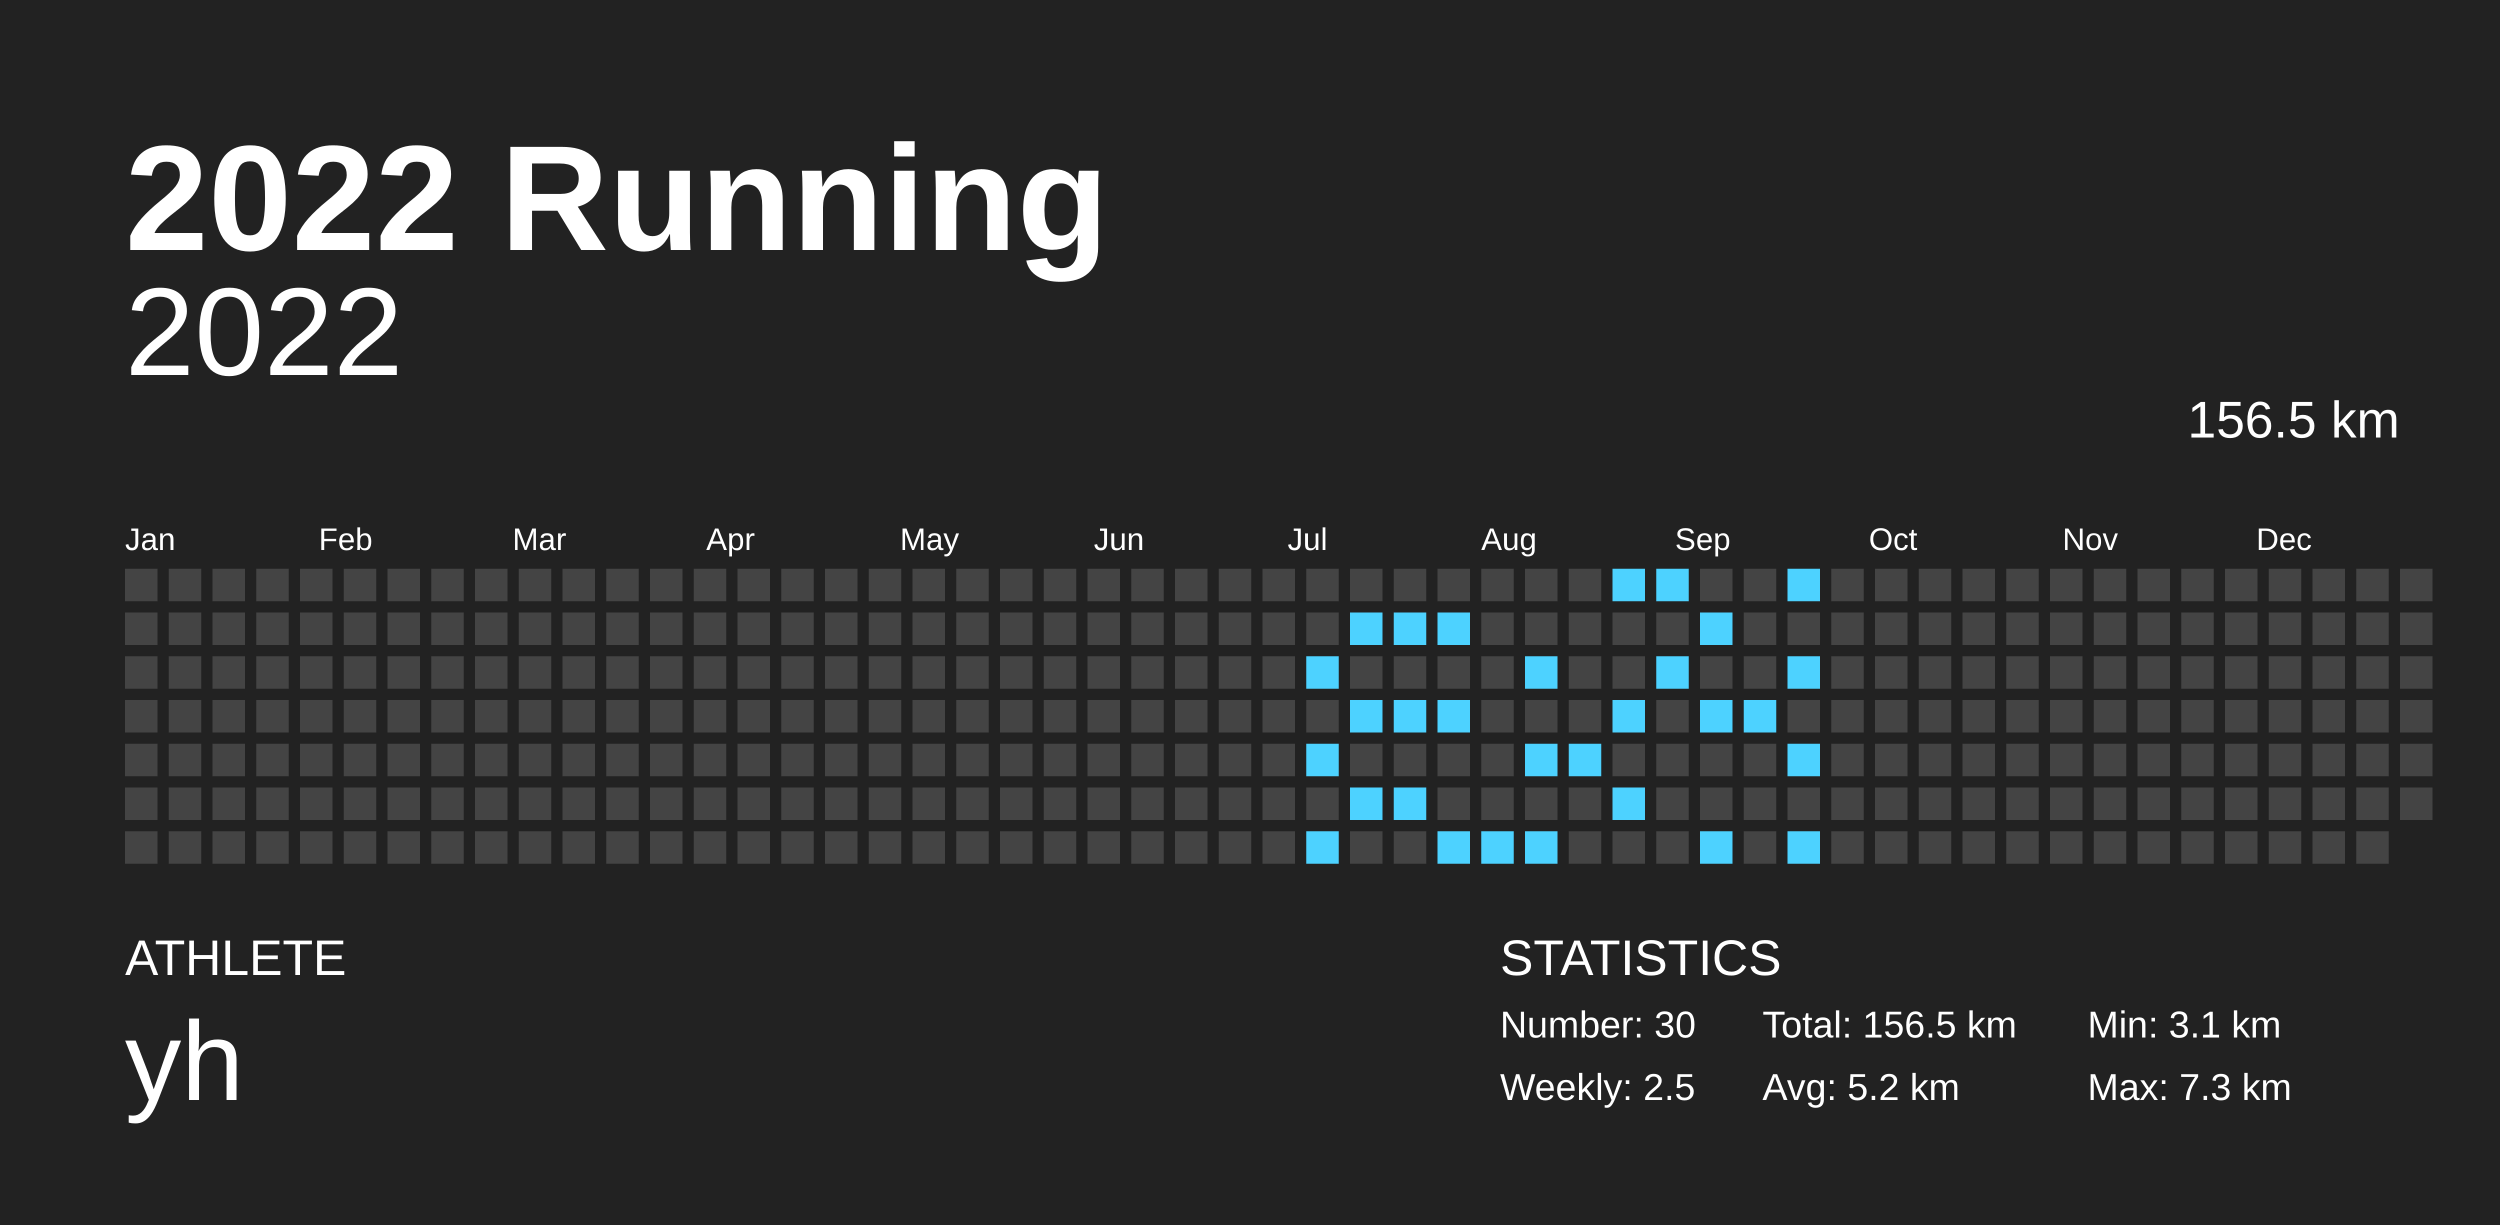
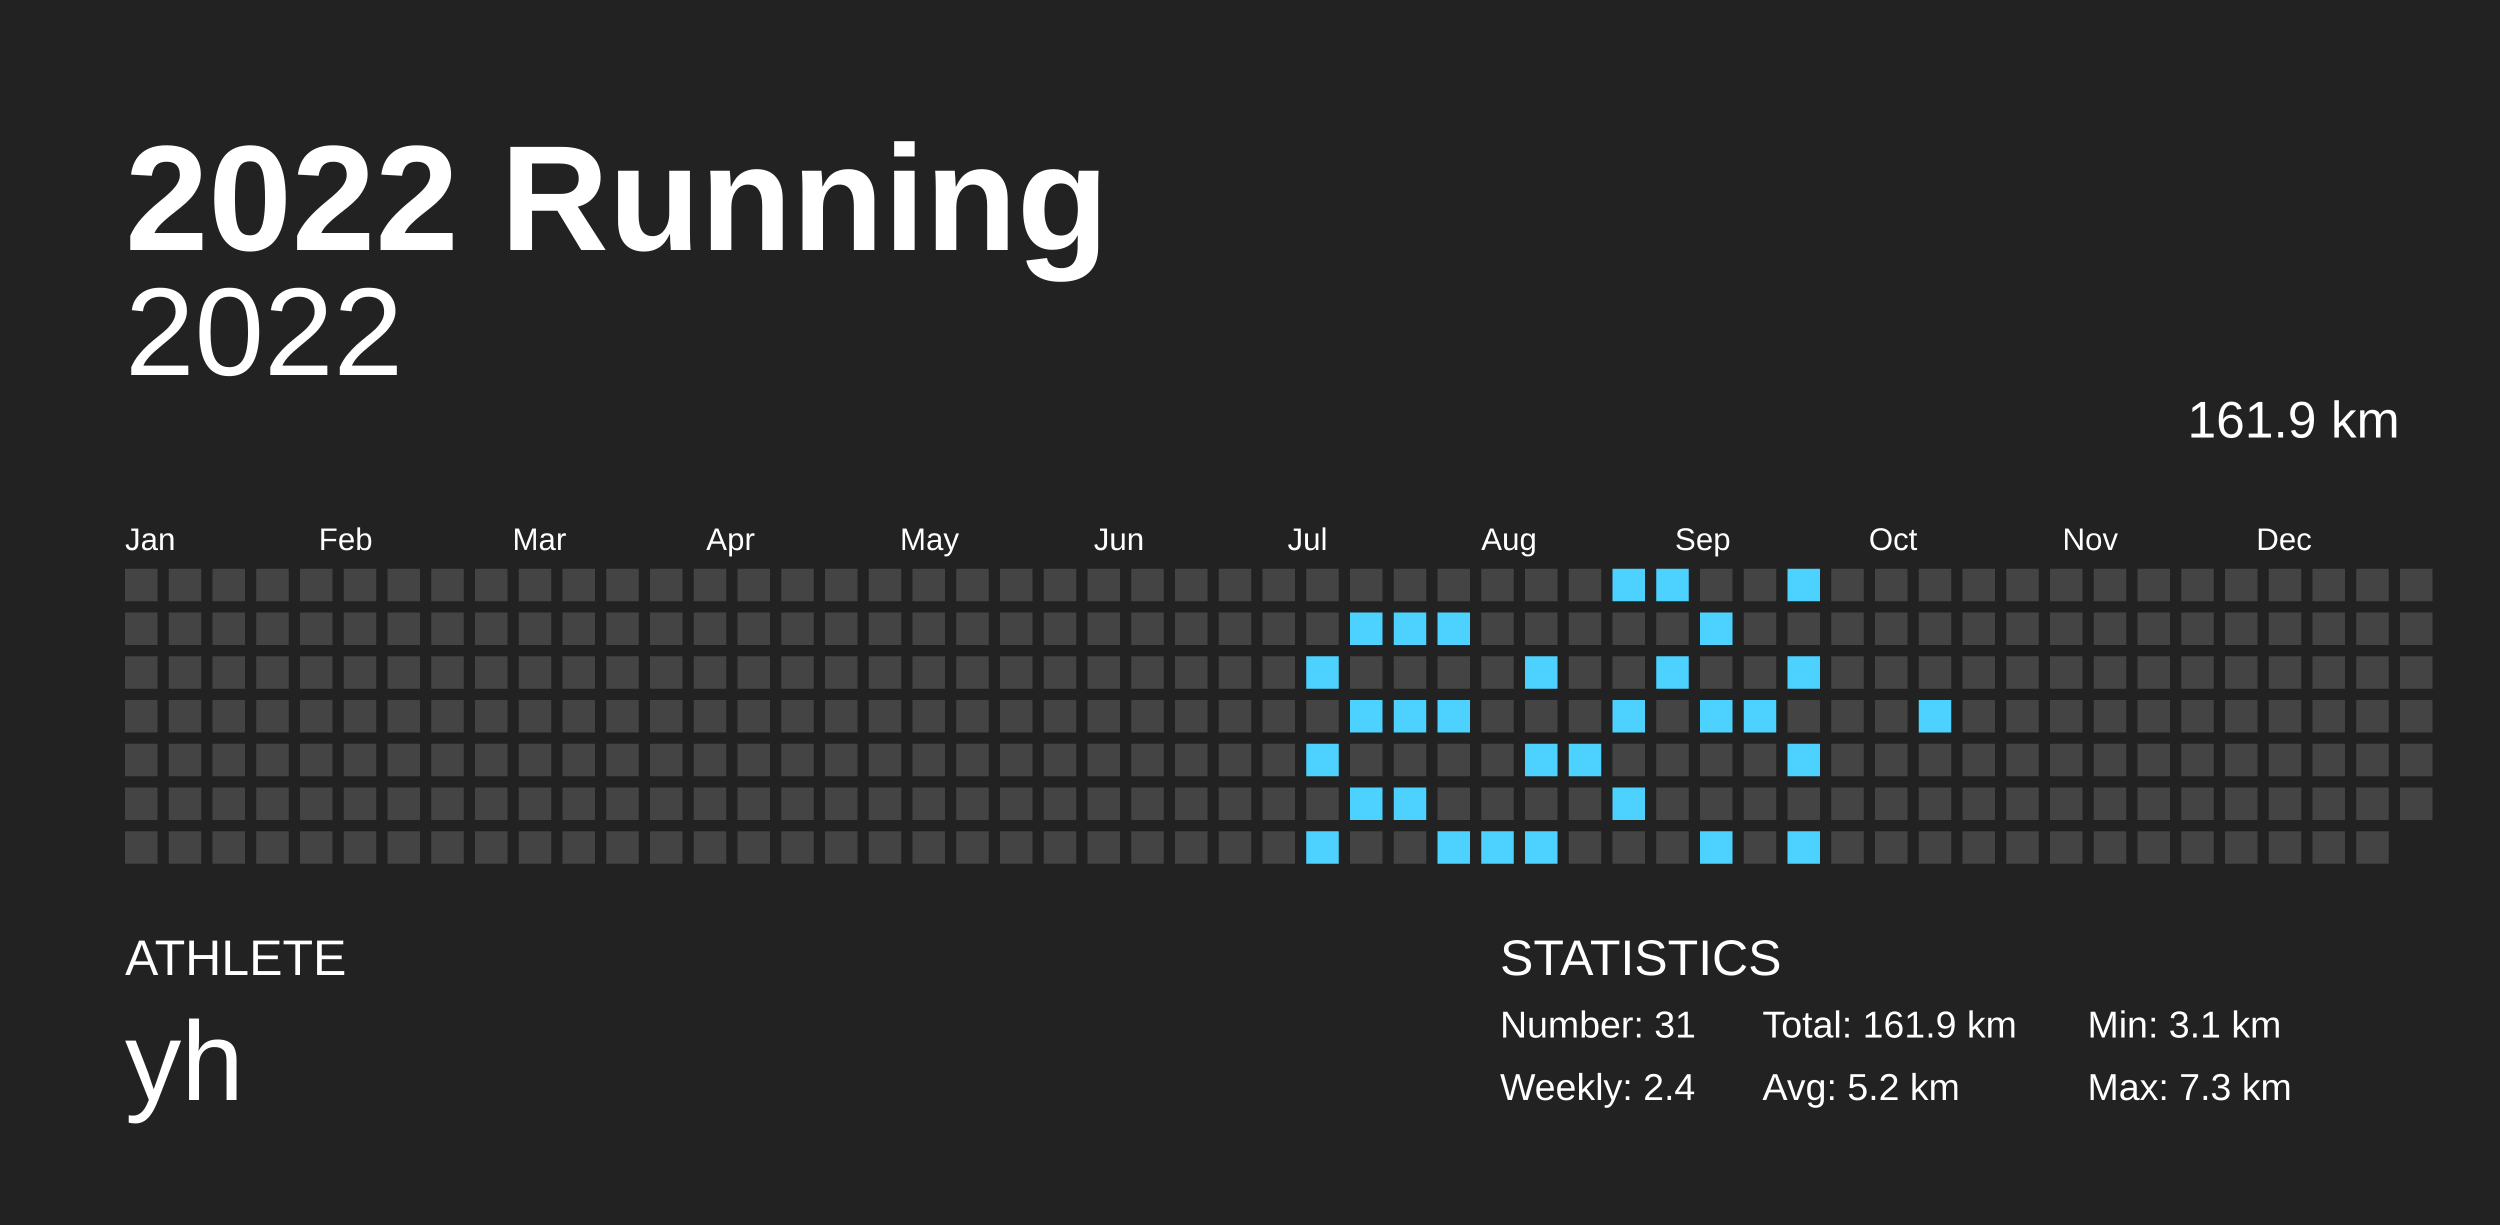
<svg xmlns="http://www.w3.org/2000/svg" baseProfile="full" height="98mm" version="1.1" viewBox="0,0,200,98" width="200mm">
  <defs />
  <rect fill="#222222" height="98" width="200" x="0" y="0" />
  <text fill="#FFFFFF" style="font-size:12px; font-family:Arial; font-weight:bold;" x="10" y="20">2022 Running</text>
  <text fill="#FFFFFF" style="font-size:4px; font-family:Arial" x="10" y="78">ATHLETE</text>
  <text fill="#FFFFFF" style="font-size:9px; font-family:Arial" x="10" y="88">yh</text>
  <text fill="#FFFFFF" style="font-size:4px; font-family:Arial" x="120" y="78">STATISTICS</text>
-   <text fill="#FFFFFF" style="font-size:3px; font-family:Arial" x="120" y="83">Number: 30</text>
-   <text fill="#FFFFFF" style="font-size:3px; font-family:Arial" x="120" y="88">Weekly: 2.5</text>
-   <text fill="#FFFFFF" style="font-size:3px; font-family:Arial" x="141" y="83">Total: 156.5 km</text>
+   <text fill="#FFFFFF" style="font-size:3px; font-family:Arial" x="120" y="83">Number: 31</text>
+   <text fill="#FFFFFF" style="font-size:3px; font-family:Arial" x="120" y="88">Weekly: 2.4</text>
+   <text fill="#FFFFFF" style="font-size:3px; font-family:Arial" x="141" y="83">Total: 161.9 km</text>
  <text fill="#FFFFFF" style="font-size:3px; font-family:Arial" x="141" y="88">Avg: 5.2 km</text>
  <text fill="#FFFFFF" style="font-size:3px; font-family:Arial" x="167" y="83">Min: 3.1 km</text>
  <text fill="#FFFFFF" style="font-size:3px; font-family:Arial" x="167" y="88">Max: 7.3 km</text>
  <text alignment-baseline="hanging" fill="#FFFFFF" style="font-size:10.0px; font-family:Arial;" x="10" y="30">2022</text>
-   <text alignment-baseline="hanging" fill="#FFFFFF" style="font-size:4.125px; font-family:Arial;" x="175" y="35">156.5 km</text>
+   <text alignment-baseline="hanging" fill="#FFFFFF" style="font-size:4.125px; font-family:Arial;" x="175" y="35">161.9 km</text>
  <text fill="#FFFFFF" style="font-size:2.5px; font-family:Arial" x="10.0" y="44">Jan</text>
  <text fill="#FFFFFF" style="font-size:2.5px; font-family:Arial" x="25.5" y="44">Feb</text>
  <text fill="#FFFFFF" style="font-size:2.5px; font-family:Arial" x="41.0" y="44">Mar</text>
  <text fill="#FFFFFF" style="font-size:2.5px; font-family:Arial" x="56.5" y="44">Apr</text>
  <text fill="#FFFFFF" style="font-size:2.5px; font-family:Arial" x="72.0" y="44">May</text>
  <text fill="#FFFFFF" style="font-size:2.5px; font-family:Arial" x="87.5" y="44">Jun</text>
  <text fill="#FFFFFF" style="font-size:2.5px; font-family:Arial" x="103.0" y="44">Jul</text>
  <text fill="#FFFFFF" style="font-size:2.5px; font-family:Arial" x="118.5" y="44">Aug</text>
  <text fill="#FFFFFF" style="font-size:2.5px; font-family:Arial" x="134.0" y="44">Sep</text>
  <text fill="#FFFFFF" style="font-size:2.5px; font-family:Arial" x="149.5" y="44">Oct</text>
  <text fill="#FFFFFF" style="font-size:2.5px; font-family:Arial" x="165.0" y="44">Nov</text>
  <text fill="#FFFFFF" style="font-size:2.5px; font-family:Arial" x="180.5" y="44">Dec</text>
  <rect fill="#444444" height="2.6" width="2.6" x="10.0" y="45.5" />
  <rect fill="#444444" height="2.6" width="2.6" x="10.0" y="49.0" />
  <rect fill="#444444" height="2.6" width="2.6" x="10.0" y="52.5" />
  <rect fill="#444444" height="2.6" width="2.6" x="10.0" y="56.0" />
  <rect fill="#444444" height="2.6" width="2.6" x="10.0" y="59.5" />
  <rect fill="#444444" height="2.6" width="2.6" x="10.0" y="63.0" />
  <rect fill="#444444" height="2.6" width="2.6" x="10.0" y="66.5" />
  <rect fill="#444444" height="2.6" width="2.6" x="13.5" y="45.5" />
  <rect fill="#444444" height="2.6" width="2.6" x="13.5" y="49.0" />
  <rect fill="#444444" height="2.6" width="2.6" x="13.5" y="52.5" />
  <rect fill="#444444" height="2.6" width="2.6" x="13.5" y="56.0" />
  <rect fill="#444444" height="2.6" width="2.6" x="13.5" y="59.5" />
  <rect fill="#444444" height="2.6" width="2.6" x="13.5" y="63.0" />
  <rect fill="#444444" height="2.6" width="2.6" x="13.5" y="66.5" />
  <rect fill="#444444" height="2.6" width="2.6" x="17.0" y="45.5" />
  <rect fill="#444444" height="2.6" width="2.6" x="17.0" y="49.0" />
  <rect fill="#444444" height="2.6" width="2.6" x="17.0" y="52.5" />
  <rect fill="#444444" height="2.6" width="2.6" x="17.0" y="56.0" />
  <rect fill="#444444" height="2.6" width="2.6" x="17.0" y="59.5" />
  <rect fill="#444444" height="2.6" width="2.6" x="17.0" y="63.0" />
  <rect fill="#444444" height="2.6" width="2.6" x="17.0" y="66.5" />
  <rect fill="#444444" height="2.6" width="2.6" x="20.5" y="45.5" />
  <rect fill="#444444" height="2.6" width="2.6" x="20.5" y="49.0" />
  <rect fill="#444444" height="2.6" width="2.6" x="20.5" y="52.5" />
  <rect fill="#444444" height="2.6" width="2.6" x="20.5" y="56.0" />
  <rect fill="#444444" height="2.6" width="2.6" x="20.5" y="59.5" />
  <rect fill="#444444" height="2.6" width="2.6" x="20.5" y="63.0" />
  <rect fill="#444444" height="2.6" width="2.6" x="20.5" y="66.5" />
  <rect fill="#444444" height="2.6" width="2.6" x="24.0" y="45.5" />
  <rect fill="#444444" height="2.6" width="2.6" x="24.0" y="49.0" />
  <rect fill="#444444" height="2.6" width="2.6" x="24.0" y="52.5" />
  <rect fill="#444444" height="2.6" width="2.6" x="24.0" y="56.0" />
  <rect fill="#444444" height="2.6" width="2.6" x="24.0" y="59.5" />
  <rect fill="#444444" height="2.6" width="2.6" x="24.0" y="63.0" />
  <rect fill="#444444" height="2.6" width="2.6" x="24.0" y="66.5" />
  <rect fill="#444444" height="2.6" width="2.6" x="27.5" y="45.5" />
  <rect fill="#444444" height="2.6" width="2.6" x="27.5" y="49.0" />
  <rect fill="#444444" height="2.6" width="2.6" x="27.5" y="52.5" />
  <rect fill="#444444" height="2.6" width="2.6" x="27.5" y="56.0" />
  <rect fill="#444444" height="2.6" width="2.6" x="27.5" y="59.5" />
  <rect fill="#444444" height="2.6" width="2.6" x="27.5" y="63.0" />
  <rect fill="#444444" height="2.6" width="2.6" x="27.5" y="66.5" />
  <rect fill="#444444" height="2.6" width="2.6" x="31.0" y="45.5" />
  <rect fill="#444444" height="2.6" width="2.6" x="31.0" y="49.0" />
  <rect fill="#444444" height="2.6" width="2.6" x="31.0" y="52.5" />
  <rect fill="#444444" height="2.6" width="2.6" x="31.0" y="56.0" />
  <rect fill="#444444" height="2.6" width="2.6" x="31.0" y="59.5" />
  <rect fill="#444444" height="2.6" width="2.6" x="31.0" y="63.0" />
  <rect fill="#444444" height="2.6" width="2.6" x="31.0" y="66.5" />
  <rect fill="#444444" height="2.6" width="2.6" x="34.5" y="45.5" />
  <rect fill="#444444" height="2.6" width="2.6" x="34.5" y="49.0" />
  <rect fill="#444444" height="2.6" width="2.6" x="34.5" y="52.5" />
  <rect fill="#444444" height="2.6" width="2.6" x="34.5" y="56.0" />
  <rect fill="#444444" height="2.6" width="2.6" x="34.5" y="59.5" />
  <rect fill="#444444" height="2.6" width="2.6" x="34.5" y="63.0" />
  <rect fill="#444444" height="2.6" width="2.6" x="34.5" y="66.5" />
  <rect fill="#444444" height="2.6" width="2.6" x="38.0" y="45.5" />
  <rect fill="#444444" height="2.6" width="2.6" x="38.0" y="49.0" />
  <rect fill="#444444" height="2.6" width="2.6" x="38.0" y="52.5" />
  <rect fill="#444444" height="2.6" width="2.6" x="38.0" y="56.0" />
  <rect fill="#444444" height="2.6" width="2.6" x="38.0" y="59.5" />
  <rect fill="#444444" height="2.6" width="2.6" x="38.0" y="63.0" />
  <rect fill="#444444" height="2.6" width="2.6" x="38.0" y="66.5" />
  <rect fill="#444444" height="2.6" width="2.6" x="41.5" y="45.5" />
  <rect fill="#444444" height="2.6" width="2.6" x="41.5" y="49.0" />
  <rect fill="#444444" height="2.6" width="2.6" x="41.5" y="52.5" />
  <rect fill="#444444" height="2.6" width="2.6" x="41.5" y="56.0" />
  <rect fill="#444444" height="2.6" width="2.6" x="41.5" y="59.5" />
  <rect fill="#444444" height="2.6" width="2.6" x="41.5" y="63.0" />
  <rect fill="#444444" height="2.6" width="2.6" x="41.5" y="66.5" />
  <rect fill="#444444" height="2.6" width="2.6" x="45.0" y="45.5" />
  <rect fill="#444444" height="2.6" width="2.6" x="45.0" y="49.0" />
  <rect fill="#444444" height="2.6" width="2.6" x="45.0" y="52.5" />
  <rect fill="#444444" height="2.6" width="2.6" x="45.0" y="56.0" />
  <rect fill="#444444" height="2.6" width="2.6" x="45.0" y="59.5" />
  <rect fill="#444444" height="2.6" width="2.6" x="45.0" y="63.0" />
  <rect fill="#444444" height="2.6" width="2.6" x="45.0" y="66.5" />
  <rect fill="#444444" height="2.6" width="2.6" x="48.5" y="45.5" />
  <rect fill="#444444" height="2.6" width="2.6" x="48.5" y="49.0" />
  <rect fill="#444444" height="2.6" width="2.6" x="48.5" y="52.5" />
  <rect fill="#444444" height="2.6" width="2.6" x="48.5" y="56.0" />
  <rect fill="#444444" height="2.6" width="2.6" x="48.5" y="59.5" />
  <rect fill="#444444" height="2.6" width="2.6" x="48.5" y="63.0" />
  <rect fill="#444444" height="2.6" width="2.6" x="48.5" y="66.5" />
  <rect fill="#444444" height="2.6" width="2.6" x="52.0" y="45.5" />
  <rect fill="#444444" height="2.6" width="2.6" x="52.0" y="49.0" />
  <rect fill="#444444" height="2.6" width="2.6" x="52.0" y="52.5" />
  <rect fill="#444444" height="2.6" width="2.6" x="52.0" y="56.0" />
  <rect fill="#444444" height="2.6" width="2.6" x="52.0" y="59.5" />
  <rect fill="#444444" height="2.6" width="2.6" x="52.0" y="63.0" />
  <rect fill="#444444" height="2.6" width="2.6" x="52.0" y="66.5" />
  <rect fill="#444444" height="2.6" width="2.6" x="55.5" y="45.5" />
  <rect fill="#444444" height="2.6" width="2.6" x="55.5" y="49.0" />
  <rect fill="#444444" height="2.6" width="2.6" x="55.5" y="52.5" />
  <rect fill="#444444" height="2.6" width="2.6" x="55.5" y="56.0" />
  <rect fill="#444444" height="2.6" width="2.6" x="55.5" y="59.5" />
  <rect fill="#444444" height="2.6" width="2.6" x="55.5" y="63.0" />
  <rect fill="#444444" height="2.6" width="2.6" x="55.5" y="66.5" />
  <rect fill="#444444" height="2.6" width="2.6" x="59.0" y="45.5" />
  <rect fill="#444444" height="2.6" width="2.6" x="59.0" y="49.0" />
  <rect fill="#444444" height="2.6" width="2.6" x="59.0" y="52.5" />
  <rect fill="#444444" height="2.6" width="2.6" x="59.0" y="56.0" />
  <rect fill="#444444" height="2.6" width="2.6" x="59.0" y="59.5" />
  <rect fill="#444444" height="2.6" width="2.6" x="59.0" y="63.0" />
  <rect fill="#444444" height="2.6" width="2.6" x="59.0" y="66.5" />
  <rect fill="#444444" height="2.6" width="2.6" x="62.5" y="45.5" />
  <rect fill="#444444" height="2.6" width="2.6" x="62.5" y="49.0" />
  <rect fill="#444444" height="2.6" width="2.6" x="62.5" y="52.5" />
  <rect fill="#444444" height="2.6" width="2.6" x="62.5" y="56.0" />
  <rect fill="#444444" height="2.6" width="2.6" x="62.5" y="59.5" />
  <rect fill="#444444" height="2.6" width="2.6" x="62.5" y="63.0" />
  <rect fill="#444444" height="2.6" width="2.6" x="62.5" y="66.5" />
  <rect fill="#444444" height="2.6" width="2.6" x="66.0" y="45.5" />
  <rect fill="#444444" height="2.6" width="2.6" x="66.0" y="49.0" />
  <rect fill="#444444" height="2.6" width="2.6" x="66.0" y="52.5" />
  <rect fill="#444444" height="2.6" width="2.6" x="66.0" y="56.0" />
  <rect fill="#444444" height="2.6" width="2.6" x="66.0" y="59.5" />
  <rect fill="#444444" height="2.6" width="2.6" x="66.0" y="63.0" />
  <rect fill="#444444" height="2.6" width="2.6" x="66.0" y="66.5" />
  <rect fill="#444444" height="2.6" width="2.6" x="69.5" y="45.5" />
  <rect fill="#444444" height="2.6" width="2.6" x="69.5" y="49.0" />
  <rect fill="#444444" height="2.6" width="2.6" x="69.5" y="52.5" />
  <rect fill="#444444" height="2.6" width="2.6" x="69.5" y="56.0" />
  <rect fill="#444444" height="2.6" width="2.6" x="69.5" y="59.5" />
  <rect fill="#444444" height="2.6" width="2.6" x="69.5" y="63.0" />
  <rect fill="#444444" height="2.6" width="2.6" x="69.5" y="66.5" />
  <rect fill="#444444" height="2.6" width="2.6" x="73.0" y="45.5" />
  <rect fill="#444444" height="2.6" width="2.6" x="73.0" y="49.0" />
  <rect fill="#444444" height="2.6" width="2.6" x="73.0" y="52.5" />
  <rect fill="#444444" height="2.6" width="2.6" x="73.0" y="56.0" />
  <rect fill="#444444" height="2.6" width="2.6" x="73.0" y="59.5" />
  <rect fill="#444444" height="2.6" width="2.6" x="73.0" y="63.0" />
  <rect fill="#444444" height="2.6" width="2.6" x="73.0" y="66.5" />
  <rect fill="#444444" height="2.6" width="2.6" x="76.5" y="45.5" />
  <rect fill="#444444" height="2.6" width="2.6" x="76.5" y="49.0" />
  <rect fill="#444444" height="2.6" width="2.6" x="76.5" y="52.5" />
  <rect fill="#444444" height="2.6" width="2.6" x="76.5" y="56.0" />
  <rect fill="#444444" height="2.6" width="2.6" x="76.5" y="59.5" />
  <rect fill="#444444" height="2.6" width="2.6" x="76.5" y="63.0" />
  <rect fill="#444444" height="2.6" width="2.6" x="76.5" y="66.5" />
  <rect fill="#444444" height="2.6" width="2.6" x="80.0" y="45.5" />
  <rect fill="#444444" height="2.6" width="2.6" x="80.0" y="49.0" />
  <rect fill="#444444" height="2.6" width="2.6" x="80.0" y="52.5" />
  <rect fill="#444444" height="2.6" width="2.6" x="80.0" y="56.0" />
  <rect fill="#444444" height="2.6" width="2.6" x="80.0" y="59.5" />
  <rect fill="#444444" height="2.6" width="2.6" x="80.0" y="63.0" />
  <rect fill="#444444" height="2.6" width="2.6" x="80.0" y="66.5" />
  <rect fill="#444444" height="2.6" width="2.6" x="83.5" y="45.5" />
  <rect fill="#444444" height="2.6" width="2.6" x="83.5" y="49.0" />
  <rect fill="#444444" height="2.6" width="2.6" x="83.5" y="52.5" />
  <rect fill="#444444" height="2.6" width="2.6" x="83.5" y="56.0" />
  <rect fill="#444444" height="2.6" width="2.6" x="83.5" y="59.5" />
  <rect fill="#444444" height="2.6" width="2.6" x="83.5" y="63.0" />
  <rect fill="#444444" height="2.6" width="2.6" x="83.5" y="66.5" />
  <rect fill="#444444" height="2.6" width="2.6" x="87.0" y="45.5" />
  <rect fill="#444444" height="2.6" width="2.6" x="87.0" y="49.0" />
  <rect fill="#444444" height="2.6" width="2.6" x="87.0" y="52.5" />
  <rect fill="#444444" height="2.6" width="2.6" x="87.0" y="56.0" />
  <rect fill="#444444" height="2.6" width="2.6" x="87.0" y="59.5" />
  <rect fill="#444444" height="2.6" width="2.6" x="87.0" y="63.0" />
  <rect fill="#444444" height="2.6" width="2.6" x="87.0" y="66.5" />
  <rect fill="#444444" height="2.6" width="2.6" x="90.5" y="45.5" />
  <rect fill="#444444" height="2.6" width="2.6" x="90.5" y="49.0" />
  <rect fill="#444444" height="2.6" width="2.6" x="90.5" y="52.5" />
  <rect fill="#444444" height="2.6" width="2.6" x="90.5" y="56.0" />
  <rect fill="#444444" height="2.6" width="2.6" x="90.5" y="59.5" />
  <rect fill="#444444" height="2.6" width="2.6" x="90.5" y="63.0" />
  <rect fill="#444444" height="2.6" width="2.6" x="90.5" y="66.5" />
  <rect fill="#444444" height="2.6" width="2.6" x="94.0" y="45.5" />
  <rect fill="#444444" height="2.6" width="2.6" x="94.0" y="49.0" />
  <rect fill="#444444" height="2.6" width="2.6" x="94.0" y="52.5" />
  <rect fill="#444444" height="2.6" width="2.6" x="94.0" y="56.0" />
  <rect fill="#444444" height="2.6" width="2.6" x="94.0" y="59.5" />
  <rect fill="#444444" height="2.6" width="2.6" x="94.0" y="63.0" />
  <rect fill="#444444" height="2.6" width="2.6" x="94.0" y="66.5" />
  <rect fill="#444444" height="2.6" width="2.6" x="97.5" y="45.5" />
  <rect fill="#444444" height="2.6" width="2.6" x="97.5" y="49.0" />
  <rect fill="#444444" height="2.6" width="2.6" x="97.5" y="52.5" />
  <rect fill="#444444" height="2.6" width="2.6" x="97.5" y="56.0" />
  <rect fill="#444444" height="2.6" width="2.6" x="97.5" y="59.5" />
  <rect fill="#444444" height="2.6" width="2.6" x="97.5" y="63.0" />
  <rect fill="#444444" height="2.6" width="2.6" x="97.5" y="66.5" />
  <rect fill="#444444" height="2.6" width="2.6" x="101.0" y="45.5" />
  <rect fill="#444444" height="2.6" width="2.6" x="101.0" y="49.0" />
  <rect fill="#444444" height="2.6" width="2.6" x="101.0" y="52.5" />
  <rect fill="#444444" height="2.6" width="2.6" x="101.0" y="56.0" />
  <rect fill="#444444" height="2.6" width="2.6" x="101.0" y="59.5" />
  <rect fill="#444444" height="2.6" width="2.6" x="101.0" y="63.0" />
  <rect fill="#444444" height="2.6" width="2.6" x="101.0" y="66.5" />
  <rect fill="#444444" height="2.6" width="2.6" x="104.5" y="45.5" />
  <rect fill="#444444" height="2.6" width="2.6" x="104.5" y="49.0" />
  <rect fill="#4dd2ff" height="2.6" width="2.6" x="104.5" y="52.5" />
  <rect fill="#444444" height="2.6" width="2.6" x="104.5" y="56.0" />
  <rect fill="#4dd2ff" height="2.6" width="2.6" x="104.5" y="59.5" />
  <rect fill="#444444" height="2.6" width="2.6" x="104.5" y="63.0" />
  <rect fill="#4dd2ff" height="2.6" width="2.6" x="104.5" y="66.5" />
  <rect fill="#444444" height="2.6" width="2.6" x="108.0" y="45.5" />
  <rect fill="#4dd2ff" height="2.6" width="2.6" x="108.0" y="49.0" />
  <rect fill="#444444" height="2.6" width="2.6" x="108.0" y="52.5" />
  <rect fill="#4dd2ff" height="2.6" width="2.6" x="108.0" y="56.0" />
  <rect fill="#444444" height="2.6" width="2.6" x="108.0" y="59.5" />
  <rect fill="#4dd2ff" height="2.6" width="2.6" x="108.0" y="63.0" />
  <rect fill="#444444" height="2.6" width="2.6" x="108.0" y="66.5" />
  <rect fill="#444444" height="2.6" width="2.6" x="111.5" y="45.5" />
  <rect fill="#4dd2ff" height="2.6" width="2.6" x="111.5" y="49.0" />
  <rect fill="#444444" height="2.6" width="2.6" x="111.5" y="52.5" />
  <rect fill="#4dd2ff" height="2.6" width="2.6" x="111.5" y="56.0" />
  <rect fill="#444444" height="2.6" width="2.6" x="111.5" y="59.5" />
  <rect fill="#4dd2ff" height="2.6" width="2.6" x="111.5" y="63.0" />
  <rect fill="#444444" height="2.6" width="2.6" x="111.5" y="66.5" />
  <rect fill="#444444" height="2.6" width="2.6" x="115.0" y="45.5" />
  <rect fill="#4dd2ff" height="2.6" width="2.6" x="115.0" y="49.0" />
  <rect fill="#444444" height="2.6" width="2.6" x="115.0" y="52.5" />
  <rect fill="#4dd2ff" height="2.6" width="2.6" x="115.0" y="56.0" />
  <rect fill="#444444" height="2.6" width="2.6" x="115.0" y="59.5" />
  <rect fill="#444444" height="2.6" width="2.6" x="115.0" y="63.0" />
  <rect fill="#4dd2ff" height="2.6" width="2.6" x="115.0" y="66.5" />
  <rect fill="#444444" height="2.6" width="2.6" x="118.5" y="45.5" />
  <rect fill="#444444" height="2.6" width="2.6" x="118.5" y="49.0" />
  <rect fill="#444444" height="2.6" width="2.6" x="118.5" y="52.5" />
  <rect fill="#444444" height="2.6" width="2.6" x="118.5" y="56.0" />
  <rect fill="#444444" height="2.6" width="2.6" x="118.5" y="59.5" />
  <rect fill="#444444" height="2.6" width="2.6" x="118.5" y="63.0" />
  <rect fill="#4dd2ff" height="2.6" width="2.6" x="118.5" y="66.5" />
  <rect fill="#444444" height="2.6" width="2.6" x="122.0" y="45.5" />
  <rect fill="#444444" height="2.6" width="2.6" x="122.0" y="49.0" />
  <rect fill="#4dd2ff" height="2.6" width="2.6" x="122.0" y="52.5" />
  <rect fill="#444444" height="2.6" width="2.6" x="122.0" y="56.0" />
  <rect fill="#4dd2ff" height="2.6" width="2.6" x="122.0" y="59.5" />
  <rect fill="#444444" height="2.6" width="2.6" x="122.0" y="63.0" />
  <rect fill="#4dd2ff" height="2.6" width="2.6" x="122.0" y="66.5" />
  <rect fill="#444444" height="2.6" width="2.6" x="125.5" y="45.5" />
  <rect fill="#444444" height="2.6" width="2.6" x="125.5" y="49.0" />
  <rect fill="#444444" height="2.6" width="2.6" x="125.5" y="52.5" />
  <rect fill="#444444" height="2.6" width="2.6" x="125.5" y="56.0" />
  <rect fill="#4dd2ff" height="2.6" width="2.6" x="125.5" y="59.5" />
  <rect fill="#444444" height="2.6" width="2.6" x="125.5" y="63.0" />
  <rect fill="#444444" height="2.6" width="2.6" x="125.5" y="66.5" />
  <rect fill="#4dd2ff" height="2.6" width="2.6" x="129.0" y="45.5" />
  <rect fill="#444444" height="2.6" width="2.6" x="129.0" y="49.0" />
  <rect fill="#444444" height="2.6" width="2.6" x="129.0" y="52.5" />
  <rect fill="#4dd2ff" height="2.6" width="2.6" x="129.0" y="56.0" />
  <rect fill="#444444" height="2.6" width="2.6" x="129.0" y="59.5" />
  <rect fill="#4dd2ff" height="2.6" width="2.6" x="129.0" y="63.0" />
  <rect fill="#444444" height="2.6" width="2.6" x="129.0" y="66.5" />
  <rect fill="#4dd2ff" height="2.6" width="2.6" x="132.5" y="45.5" />
  <rect fill="#444444" height="2.6" width="2.6" x="132.5" y="49.0" />
  <rect fill="#4dd2ff" height="2.6" width="2.6" x="132.5" y="52.5" />
  <rect fill="#444444" height="2.6" width="2.6" x="132.5" y="56.0" />
  <rect fill="#444444" height="2.6" width="2.6" x="132.5" y="59.5" />
  <rect fill="#444444" height="2.6" width="2.6" x="132.5" y="63.0" />
  <rect fill="#444444" height="2.6" width="2.6" x="132.5" y="66.5" />
  <rect fill="#444444" height="2.6" width="2.6" x="136.0" y="45.5" />
  <rect fill="#4dd2ff" height="2.6" width="2.6" x="136.0" y="49.0" />
  <rect fill="#444444" height="2.6" width="2.6" x="136.0" y="52.5" />
  <rect fill="#4dd2ff" height="2.6" width="2.6" x="136.0" y="56.0" />
  <rect fill="#444444" height="2.6" width="2.6" x="136.0" y="59.5" />
  <rect fill="#444444" height="2.6" width="2.6" x="136.0" y="63.0" />
  <rect fill="#4dd2ff" height="2.6" width="2.6" x="136.0" y="66.5" />
  <rect fill="#444444" height="2.6" width="2.6" x="139.5" y="45.5" />
  <rect fill="#444444" height="2.6" width="2.6" x="139.5" y="49.0" />
  <rect fill="#444444" height="2.6" width="2.6" x="139.5" y="52.5" />
  <rect fill="#4dd2ff" height="2.6" width="2.6" x="139.5" y="56.0" />
  <rect fill="#444444" height="2.6" width="2.6" x="139.5" y="59.5" />
  <rect fill="#444444" height="2.6" width="2.6" x="139.5" y="63.0" />
  <rect fill="#444444" height="2.6" width="2.6" x="139.5" y="66.5" />
  <rect fill="#4dd2ff" height="2.6" width="2.6" x="143.0" y="45.5" />
  <rect fill="#444444" height="2.6" width="2.6" x="143.0" y="49.0" />
  <rect fill="#4dd2ff" height="2.6" width="2.6" x="143.0" y="52.5" />
  <rect fill="#444444" height="2.6" width="2.6" x="143.0" y="56.0" />
  <rect fill="#4dd2ff" height="2.6" width="2.6" x="143.0" y="59.5" />
  <rect fill="#444444" height="2.6" width="2.6" x="143.0" y="63.0" />
  <rect fill="#4dd2ff" height="2.6" width="2.6" x="143.0" y="66.5" />
  <rect fill="#444444" height="2.6" width="2.6" x="146.5" y="45.5" />
  <rect fill="#444444" height="2.6" width="2.6" x="146.5" y="49.0" />
  <rect fill="#444444" height="2.6" width="2.6" x="146.5" y="52.5" />
  <rect fill="#444444" height="2.6" width="2.6" x="146.5" y="56.0" />
  <rect fill="#444444" height="2.6" width="2.6" x="146.5" y="59.5" />
  <rect fill="#444444" height="2.6" width="2.6" x="146.5" y="63.0" />
  <rect fill="#444444" height="2.6" width="2.6" x="146.5" y="66.5" />
  <rect fill="#444444" height="2.6" width="2.6" x="150.0" y="45.5" />
  <rect fill="#444444" height="2.6" width="2.6" x="150.0" y="49.0" />
  <rect fill="#444444" height="2.6" width="2.6" x="150.0" y="52.5" />
  <rect fill="#444444" height="2.6" width="2.6" x="150.0" y="56.0" />
  <rect fill="#444444" height="2.6" width="2.6" x="150.0" y="59.5" />
  <rect fill="#444444" height="2.6" width="2.6" x="150.0" y="63.0" />
  <rect fill="#444444" height="2.6" width="2.6" x="150.0" y="66.5" />
  <rect fill="#444444" height="2.6" width="2.6" x="153.5" y="45.5" />
  <rect fill="#444444" height="2.6" width="2.6" x="153.5" y="49.0" />
  <rect fill="#444444" height="2.6" width="2.6" x="153.5" y="52.5" />
-   <rect fill="#444444" height="2.6" width="2.6" x="153.5" y="56.0" />
+   <rect fill="#4dd2ff" height="2.6" width="2.6" x="153.5" y="56.0" />
  <rect fill="#444444" height="2.6" width="2.6" x="153.5" y="59.5" />
  <rect fill="#444444" height="2.6" width="2.6" x="153.5" y="63.0" />
  <rect fill="#444444" height="2.6" width="2.6" x="153.5" y="66.5" />
  <rect fill="#444444" height="2.6" width="2.6" x="157.0" y="45.5" />
  <rect fill="#444444" height="2.6" width="2.6" x="157.0" y="49.0" />
  <rect fill="#444444" height="2.6" width="2.6" x="157.0" y="52.5" />
  <rect fill="#444444" height="2.6" width="2.6" x="157.0" y="56.0" />
  <rect fill="#444444" height="2.6" width="2.6" x="157.0" y="59.5" />
  <rect fill="#444444" height="2.6" width="2.6" x="157.0" y="63.0" />
  <rect fill="#444444" height="2.6" width="2.6" x="157.0" y="66.5" />
  <rect fill="#444444" height="2.6" width="2.6" x="160.5" y="45.5" />
  <rect fill="#444444" height="2.6" width="2.6" x="160.5" y="49.0" />
  <rect fill="#444444" height="2.6" width="2.6" x="160.5" y="52.5" />
  <rect fill="#444444" height="2.6" width="2.6" x="160.5" y="56.0" />
  <rect fill="#444444" height="2.6" width="2.6" x="160.5" y="59.5" />
  <rect fill="#444444" height="2.6" width="2.6" x="160.5" y="63.0" />
  <rect fill="#444444" height="2.6" width="2.6" x="160.5" y="66.5" />
  <rect fill="#444444" height="2.6" width="2.6" x="164.0" y="45.5" />
  <rect fill="#444444" height="2.6" width="2.6" x="164.0" y="49.0" />
  <rect fill="#444444" height="2.6" width="2.6" x="164.0" y="52.5" />
  <rect fill="#444444" height="2.6" width="2.6" x="164.0" y="56.0" />
  <rect fill="#444444" height="2.6" width="2.6" x="164.0" y="59.5" />
  <rect fill="#444444" height="2.6" width="2.6" x="164.0" y="63.0" />
  <rect fill="#444444" height="2.6" width="2.6" x="164.0" y="66.5" />
  <rect fill="#444444" height="2.6" width="2.6" x="167.5" y="45.5" />
  <rect fill="#444444" height="2.6" width="2.6" x="167.5" y="49.0" />
  <rect fill="#444444" height="2.6" width="2.6" x="167.5" y="52.5" />
  <rect fill="#444444" height="2.6" width="2.6" x="167.5" y="56.0" />
  <rect fill="#444444" height="2.6" width="2.6" x="167.5" y="59.5" />
  <rect fill="#444444" height="2.6" width="2.6" x="167.5" y="63.0" />
  <rect fill="#444444" height="2.6" width="2.6" x="167.5" y="66.5" />
  <rect fill="#444444" height="2.6" width="2.6" x="171.0" y="45.5" />
  <rect fill="#444444" height="2.6" width="2.6" x="171.0" y="49.0" />
  <rect fill="#444444" height="2.6" width="2.6" x="171.0" y="52.5" />
  <rect fill="#444444" height="2.6" width="2.6" x="171.0" y="56.0" />
  <rect fill="#444444" height="2.6" width="2.6" x="171.0" y="59.5" />
  <rect fill="#444444" height="2.6" width="2.6" x="171.0" y="63.0" />
  <rect fill="#444444" height="2.6" width="2.6" x="171.0" y="66.5" />
  <rect fill="#444444" height="2.6" width="2.6" x="174.5" y="45.5" />
  <rect fill="#444444" height="2.6" width="2.6" x="174.5" y="49.0" />
  <rect fill="#444444" height="2.6" width="2.6" x="174.5" y="52.5" />
  <rect fill="#444444" height="2.6" width="2.6" x="174.5" y="56.0" />
  <rect fill="#444444" height="2.6" width="2.6" x="174.5" y="59.5" />
  <rect fill="#444444" height="2.6" width="2.6" x="174.5" y="63.0" />
  <rect fill="#444444" height="2.6" width="2.6" x="174.5" y="66.5" />
  <rect fill="#444444" height="2.6" width="2.6" x="178.0" y="45.5" />
  <rect fill="#444444" height="2.6" width="2.6" x="178.0" y="49.0" />
  <rect fill="#444444" height="2.6" width="2.6" x="178.0" y="52.5" />
  <rect fill="#444444" height="2.6" width="2.6" x="178.0" y="56.0" />
  <rect fill="#444444" height="2.6" width="2.6" x="178.0" y="59.5" />
  <rect fill="#444444" height="2.6" width="2.6" x="178.0" y="63.0" />
  <rect fill="#444444" height="2.6" width="2.6" x="178.0" y="66.5" />
  <rect fill="#444444" height="2.6" width="2.6" x="181.5" y="45.5" />
  <rect fill="#444444" height="2.6" width="2.6" x="181.5" y="49.0" />
  <rect fill="#444444" height="2.6" width="2.6" x="181.5" y="52.5" />
  <rect fill="#444444" height="2.6" width="2.6" x="181.5" y="56.0" />
  <rect fill="#444444" height="2.6" width="2.6" x="181.5" y="59.5" />
  <rect fill="#444444" height="2.6" width="2.6" x="181.5" y="63.0" />
  <rect fill="#444444" height="2.6" width="2.6" x="181.5" y="66.5" />
  <rect fill="#444444" height="2.6" width="2.6" x="185.0" y="45.5" />
  <rect fill="#444444" height="2.6" width="2.6" x="185.0" y="49.0" />
  <rect fill="#444444" height="2.6" width="2.6" x="185.0" y="52.5" />
  <rect fill="#444444" height="2.6" width="2.6" x="185.0" y="56.0" />
  <rect fill="#444444" height="2.6" width="2.6" x="185.0" y="59.5" />
  <rect fill="#444444" height="2.6" width="2.6" x="185.0" y="63.0" />
  <rect fill="#444444" height="2.6" width="2.6" x="185.0" y="66.5" />
  <rect fill="#444444" height="2.6" width="2.6" x="188.5" y="45.5" />
  <rect fill="#444444" height="2.6" width="2.6" x="188.5" y="49.0" />
  <rect fill="#444444" height="2.6" width="2.6" x="188.5" y="52.5" />
  <rect fill="#444444" height="2.6" width="2.6" x="188.5" y="56.0" />
  <rect fill="#444444" height="2.6" width="2.6" x="188.5" y="59.5" />
  <rect fill="#444444" height="2.6" width="2.6" x="188.5" y="63.0" />
  <rect fill="#444444" height="2.6" width="2.6" x="188.5" y="66.5" />
  <rect fill="#444444" height="2.6" width="2.6" x="192.0" y="45.5" />
  <rect fill="#444444" height="2.6" width="2.6" x="192.0" y="49.0" />
  <rect fill="#444444" height="2.6" width="2.6" x="192.0" y="52.5" />
  <rect fill="#444444" height="2.6" width="2.6" x="192.0" y="56.0" />
  <rect fill="#444444" height="2.6" width="2.6" x="192.0" y="59.5" />
  <rect fill="#444444" height="2.6" width="2.6" x="192.0" y="63.0" />
</svg>
